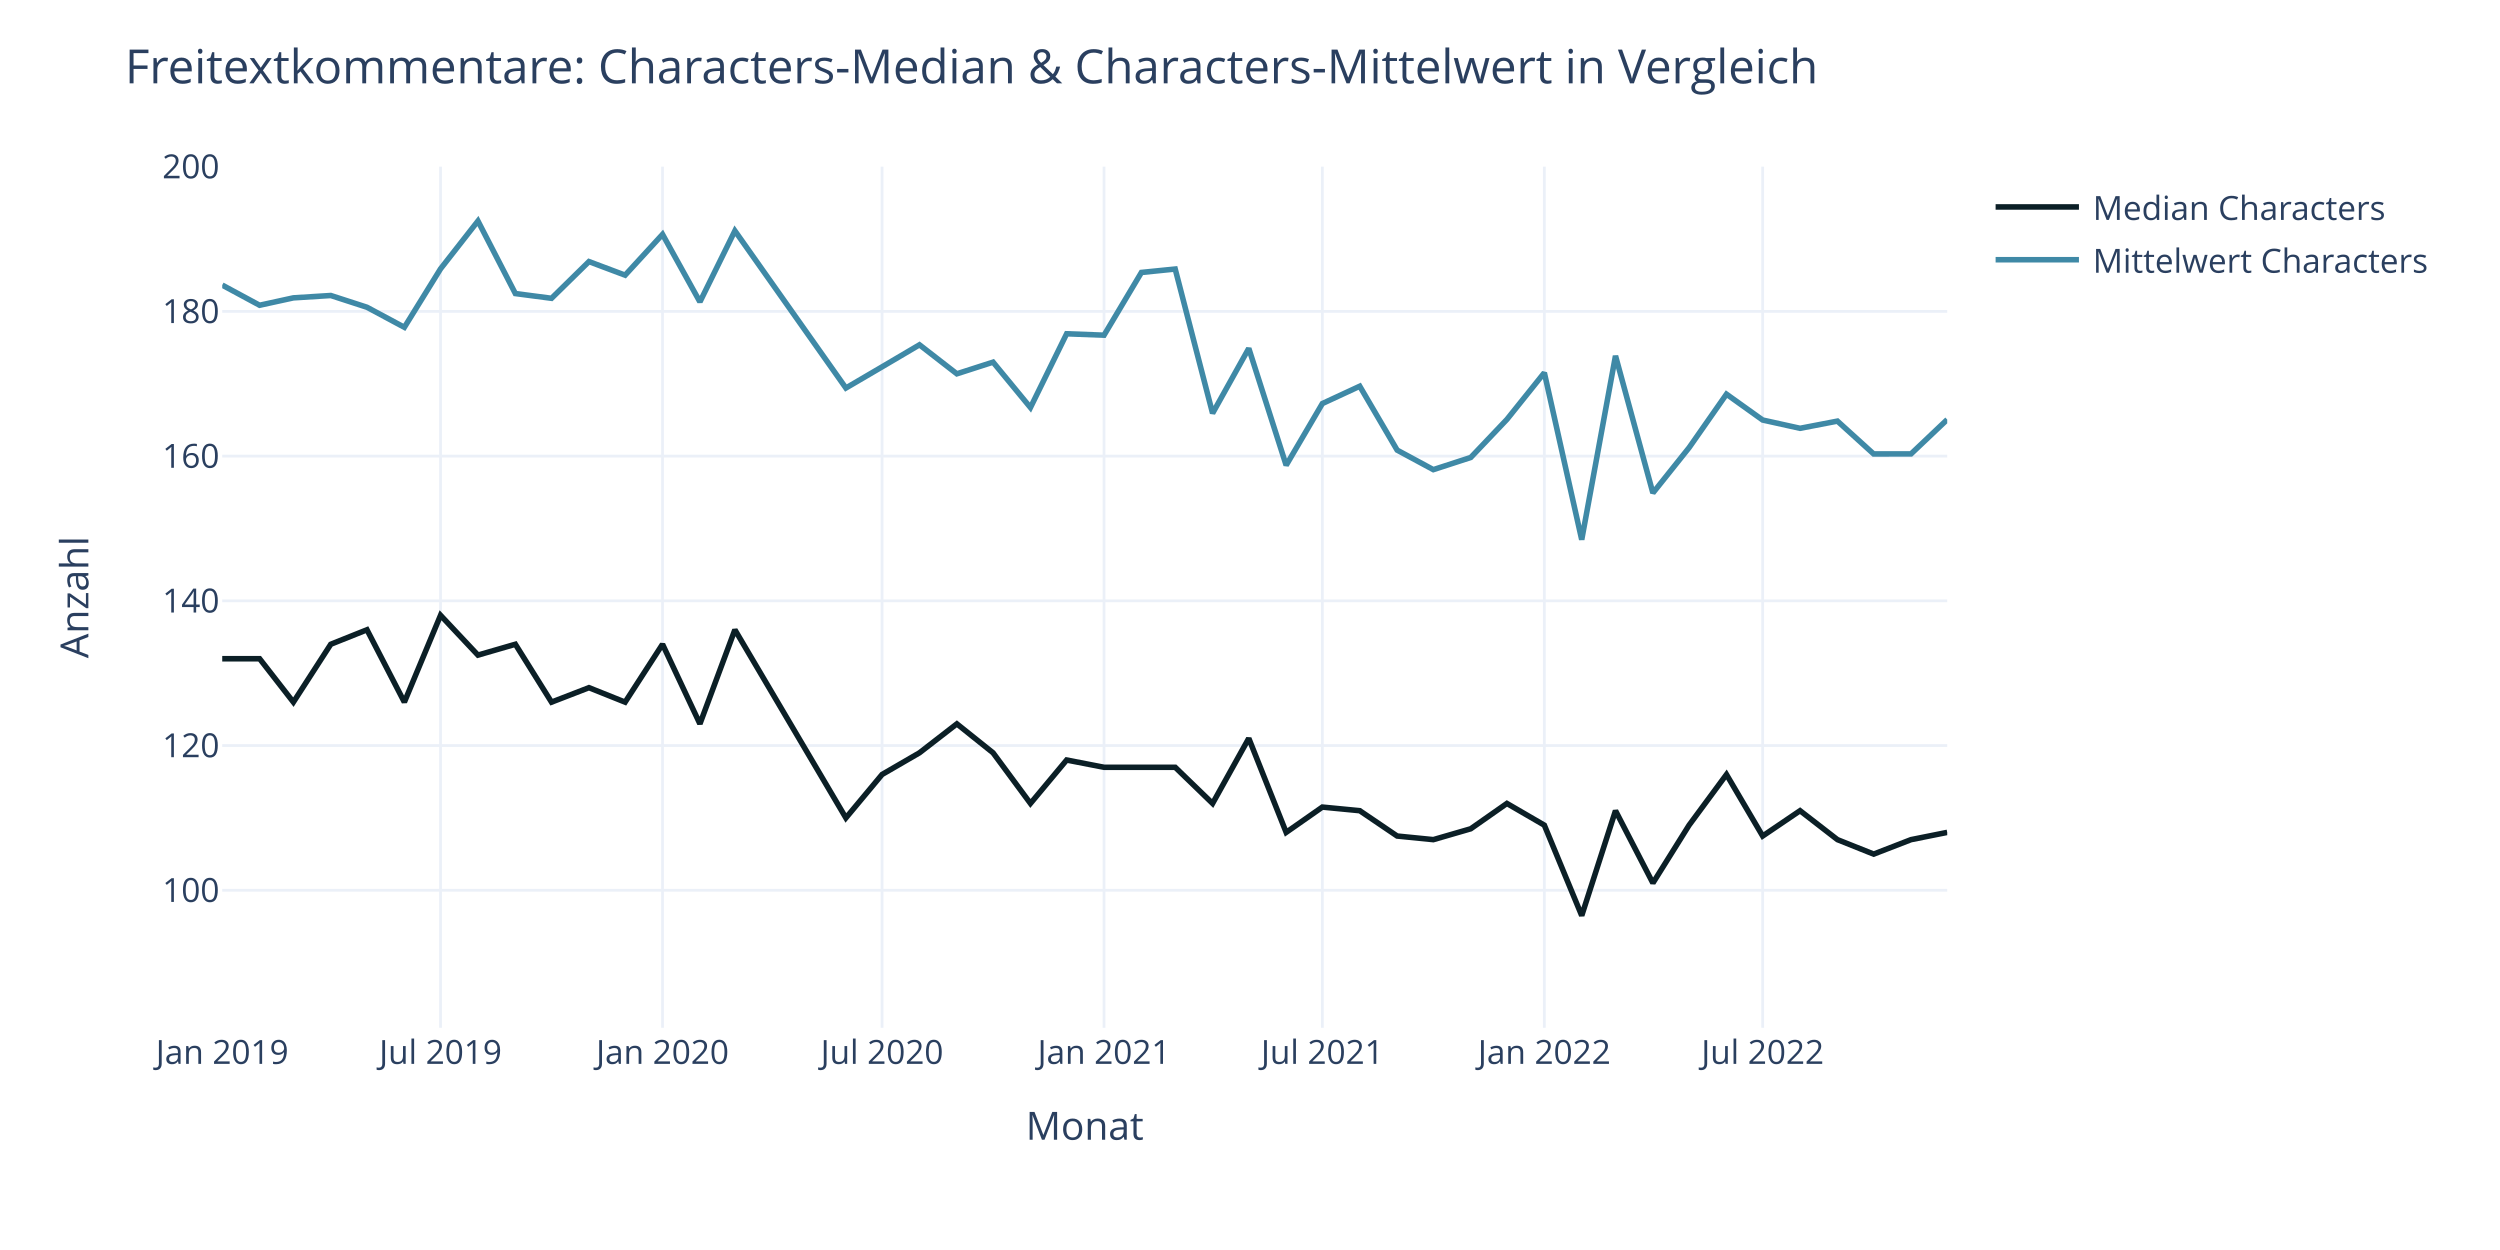
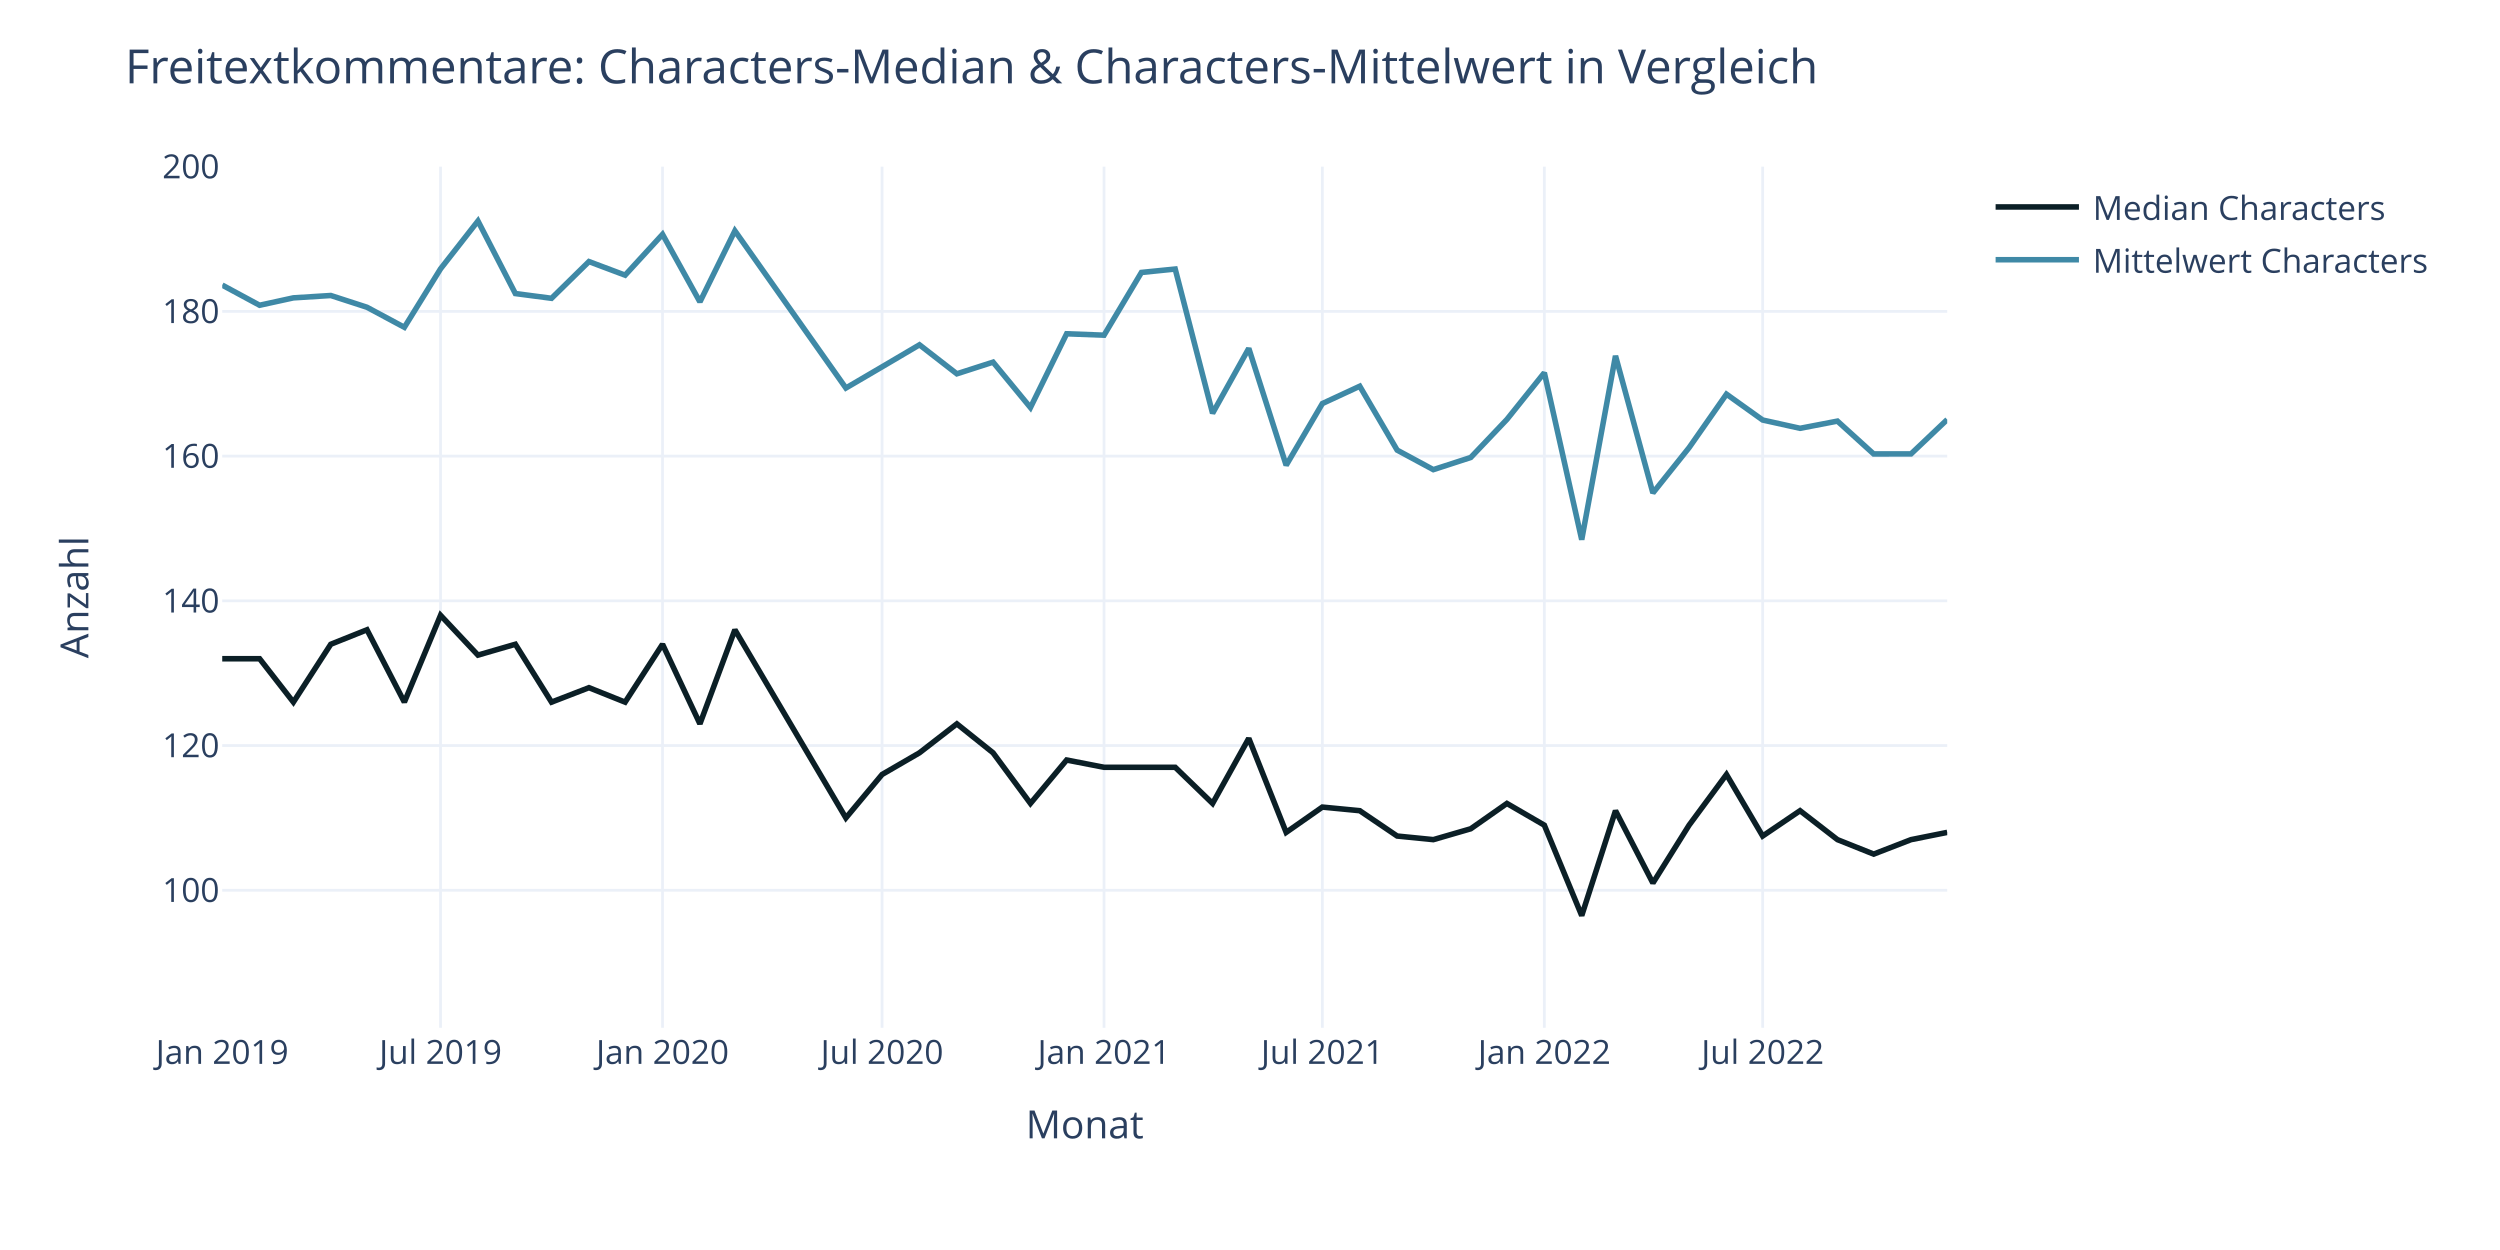
<svg xmlns="http://www.w3.org/2000/svg" class="main-svg" width="900" height="450" style="" viewBox="0 0 900 450">
  <rect x="0" y="0" width="900" height="450" style="fill: rgb(255, 255, 255); fill-opacity: 1;" />
-   <defs id="defs-05a00a">
+   <defs id="defs-db22e4">
    <g class="clips">
-       <clipPath id="clip05a00axyplot" class="plotclip">
+       <clipPath id="clipdb22e4xyplot" class="plotclip">
        <rect width="621" height="310" />
      </clipPath>
-       <clipPath class="axesclip" id="clip05a00ax">
+       <clipPath class="axesclip" id="clipdb22e4x">
        <rect x="80" y="0" width="621" height="450" />
      </clipPath>
-       <clipPath class="axesclip" id="clip05a00ay">
+       <clipPath class="axesclip" id="clipdb22e4y">
        <rect x="0" y="60" width="900" height="310" />
      </clipPath>
-       <clipPath class="axesclip" id="clip05a00axy">
+       <clipPath class="axesclip" id="clipdb22e4xy">
        <rect x="80" y="60" width="621" height="310" />
      </clipPath>
    </g>
    <g class="gradients" />
    <g class="patterns" />
  </defs>
  <g class="bglayer" />
  <g class="layer-below">
    <g class="imagelayer" />
    <g class="shapelayer" />
  </g>
  <g class="cartesianlayer">
    <g class="subplot xy">
      <g class="layer-subplot">
        <g class="shapelayer" />
        <g class="imagelayer" />
      </g>
      <g class="minor-gridlayer">
        <g class="x" />
        <g class="y" />
      </g>
      <g class="gridlayer">
        <g class="x">
          <path class="xgrid crisp" transform="translate(158.6,0)" d="M0,60v310" style="stroke: rgb(235, 240, 248); stroke-opacity: 1; stroke-width: 1px;" />
          <path class="xgrid crisp" transform="translate(238.51,0)" d="M0,60v310" style="stroke: rgb(235, 240, 248); stroke-opacity: 1; stroke-width: 1px;" />
          <path class="xgrid crisp" transform="translate(317.54,0)" d="M0,60v310" style="stroke: rgb(235, 240, 248); stroke-opacity: 1; stroke-width: 1px;" />
          <path class="xgrid crisp" transform="translate(397.45,0)" d="M0,60v310" style="stroke: rgb(235, 240, 248); stroke-opacity: 1; stroke-width: 1px;" />
          <path class="xgrid crisp" transform="translate(476.05,0)" d="M0,60v310" style="stroke: rgb(235, 240, 248); stroke-opacity: 1; stroke-width: 1px;" />
          <path class="xgrid crisp" transform="translate(555.96,0)" d="M0,60v310" style="stroke: rgb(235, 240, 248); stroke-opacity: 1; stroke-width: 1px;" />
          <path class="xgrid crisp" transform="translate(634.56,0)" d="M0,60v310" style="stroke: rgb(235, 240, 248); stroke-opacity: 1; stroke-width: 1px;" />
        </g>
        <g class="y">
          <path class="ygrid crisp" transform="translate(0,320.5)" d="M80,0h621" style="stroke: rgb(235, 240, 248); stroke-opacity: 1; stroke-width: 1px;" />
          <path class="ygrid crisp" transform="translate(0,268.4)" d="M80,0h621" style="stroke: rgb(235, 240, 248); stroke-opacity: 1; stroke-width: 1px;" />
          <path class="ygrid crisp" transform="translate(0,216.3)" d="M80,0h621" style="stroke: rgb(235, 240, 248); stroke-opacity: 1; stroke-width: 1px;" />
          <path class="ygrid crisp" transform="translate(0,164.2)" d="M80,0h621" style="stroke: rgb(235, 240, 248); stroke-opacity: 1; stroke-width: 1px;" />
          <path class="ygrid crisp" transform="translate(0,112.1)" d="M80,0h621" style="stroke: rgb(235, 240, 248); stroke-opacity: 1; stroke-width: 1px;" />
        </g>
      </g>
      <g class="zerolinelayer" />
      <path class="xlines-below" />
      <path class="ylines-below" />
      <g class="overlines-below" />
      <g class="xaxislayer-below" />
      <g class="yaxislayer-below" />
      <g class="overaxes-below" />
-       <g class="plot" transform="translate(80,60)" clip-path="url(#clip05a00axyplot)">
+       <g class="plot" transform="translate(80,60)" clip-path="url(#clipdb22e4xyplot)">
        <g class="scatterlayer mlayer">
-           <g class="trace scatter tracead7e0c" style="stroke-miterlimit: 2; opacity: 1;">
+           <g class="trace scatter trace5d218b" style="stroke-miterlimit: 2; opacity: 1;">
            <g class="fills" />
            <g class="errorbars" />
            <g class="lines">
              <path class="js-line" d="M0,177.14L13.46,177.14L25.62,192.77L39.08,171.93L52.11,166.72L65.57,192.77L78.6,161.51L92.06,175.84L105.53,171.93L118.55,192.77L132.02,187.56L145.04,192.77L158.51,171.93L171.97,200.59L184.56,166.72L224.52,234.45L237.54,218.82L251.01,211.01L264.47,200.59L277.5,211.01L290.96,229.24L303.99,213.61L317.45,216.22L343.07,216.22L356.53,229.24L369.56,205.8L383.02,239.66L396.05,230.55L409.51,231.85L422.97,240.97L436,242.27L449.47,238.36L462.49,229.24L475.96,237.06L489.42,269.62L501.58,231.85L515.04,257.9L528.07,237.06L541.53,218.82L554.56,240.97L568.02,231.85L581.48,242.27L594.51,247.48L607.97,242.27L621,239.66" style="vector-effect: non-scaling-stroke; fill: none; stroke: rgb(11, 31, 38); stroke-opacity: 1; stroke-width: 2px; opacity: 1;" />
            </g>
            <g class="points" />
            <g class="text" />
          </g>
-           <g class="trace scatter traced1bc31" style="stroke-miterlimit: 2; opacity: 1;">
+           <g class="trace scatter trace21342a" style="stroke-miterlimit: 2; opacity: 1;">
            <g class="fills" />
            <g class="errorbars" />
            <g class="lines">
              <path class="js-line" d="M0,42.63L13.46,49.89L25.62,47.23L39.08,46.38L52.11,50.61L65.57,57.83L78.6,36.77L92.06,19.56L105.53,45.68L118.55,47.39L132.02,34.17L145.04,39.06L158.51,24.37L171.97,48.68L184.56,23.1L224.52,79.69L237.54,72.07L251.01,64.13L264.47,74.57L277.5,70.37L290.96,86.72L303.99,60.16L317.45,60.67L330.91,38.08L343.07,36.85L356.53,88.79L369.56,65.41L383.02,107.5L396.05,85.28L409.51,79.04L422.97,102.04L436,109.07L449.47,104.69L462.49,90.99L475.96,74.18L489.42,134.28L501.58,68.1L515.04,117.47L528.07,101.16L541.53,81.9L554.56,91.21L568.02,94.19L581.48,91.6L594.51,103.42L607.97,103.4L621,91.04" style="vector-effect: non-scaling-stroke; fill: none; stroke: rgb(63, 137, 166); stroke-opacity: 1; stroke-width: 2px; opacity: 1;" />
            </g>
            <g class="points" />
            <g class="text" />
          </g>
        </g>
      </g>
      <g class="overplot" />
      <path class="xlines-above crisp" d="M0,0" style="fill: none;" />
      <path class="ylines-above crisp" d="M0,0" style="fill: none;" />
      <g class="overlines-above" />
      <g class="xaxislayer-above">
        <g class="xtick">
          <text text-anchor="middle" x="0" y="383" transform="translate(80,0)" style="font-family: 'Open Sans', verdana, arial, sans-serif; font-size: 12px; fill: rgb(42, 63, 95); fill-opacity: 1; white-space: pre; opacity: 1;">Jan 2019</text>
        </g>
        <g class="xtick">
          <text text-anchor="middle" x="0" y="383" style="font-family: 'Open Sans', verdana, arial, sans-serif; font-size: 12px; fill: rgb(42, 63, 95); fill-opacity: 1; white-space: pre; opacity: 1;" transform="translate(158.6,0)">Jul 2019</text>
        </g>
        <g class="xtick">
          <text text-anchor="middle" x="0" y="383" style="font-family: 'Open Sans', verdana, arial, sans-serif; font-size: 12px; fill: rgb(42, 63, 95); fill-opacity: 1; white-space: pre; opacity: 1;" transform="translate(238.51,0)">Jan 2020</text>
        </g>
        <g class="xtick">
          <text text-anchor="middle" x="0" y="383" style="font-family: 'Open Sans', verdana, arial, sans-serif; font-size: 12px; fill: rgb(42, 63, 95); fill-opacity: 1; white-space: pre; opacity: 1;" transform="translate(317.54,0)">Jul 2020</text>
        </g>
        <g class="xtick">
          <text text-anchor="middle" x="0" y="383" style="font-family: 'Open Sans', verdana, arial, sans-serif; font-size: 12px; fill: rgb(42, 63, 95); fill-opacity: 1; white-space: pre; opacity: 1;" transform="translate(397.45,0)">Jan 2021</text>
        </g>
        <g class="xtick">
          <text text-anchor="middle" x="0" y="383" style="font-family: 'Open Sans', verdana, arial, sans-serif; font-size: 12px; fill: rgb(42, 63, 95); fill-opacity: 1; white-space: pre; opacity: 1;" transform="translate(476.05,0)">Jul 2021</text>
        </g>
        <g class="xtick">
          <text text-anchor="middle" x="0" y="383" style="font-family: 'Open Sans', verdana, arial, sans-serif; font-size: 12px; fill: rgb(42, 63, 95); fill-opacity: 1; white-space: pre; opacity: 1;" transform="translate(555.96,0)">Jan 2022</text>
        </g>
        <g class="xtick">
          <text text-anchor="middle" x="0" y="383" style="font-family: 'Open Sans', verdana, arial, sans-serif; font-size: 12px; fill: rgb(42, 63, 95); fill-opacity: 1; white-space: pre; opacity: 1;" transform="translate(634.56,0)">Jul 2022</text>
        </g>
      </g>
      <g class="yaxislayer-above">
        <g class="ytick">
          <text text-anchor="end" x="79" y="4.2" transform="translate(0,320.5)" style="font-family: 'Open Sans', verdana, arial, sans-serif; font-size: 12px; fill: rgb(42, 63, 95); fill-opacity: 1; white-space: pre; opacity: 1;">100</text>
        </g>
        <g class="ytick">
          <text text-anchor="end" x="79" y="4.2" style="font-family: 'Open Sans', verdana, arial, sans-serif; font-size: 12px; fill: rgb(42, 63, 95); fill-opacity: 1; white-space: pre; opacity: 1;" transform="translate(0,268.4)">120</text>
        </g>
        <g class="ytick">
          <text text-anchor="end" x="79" y="4.2" style="font-family: 'Open Sans', verdana, arial, sans-serif; font-size: 12px; fill: rgb(42, 63, 95); fill-opacity: 1; white-space: pre; opacity: 1;" transform="translate(0,216.3)">140</text>
        </g>
        <g class="ytick">
          <text text-anchor="end" x="79" y="4.2" style="font-family: 'Open Sans', verdana, arial, sans-serif; font-size: 12px; fill: rgb(42, 63, 95); fill-opacity: 1; white-space: pre; opacity: 1;" transform="translate(0,164.2)">160</text>
        </g>
        <g class="ytick">
          <text text-anchor="end" x="79" y="4.2" style="font-family: 'Open Sans', verdana, arial, sans-serif; font-size: 12px; fill: rgb(42, 63, 95); fill-opacity: 1; white-space: pre; opacity: 1;" transform="translate(0,112.1)">180</text>
        </g>
        <g class="ytick">
          <text text-anchor="end" x="79" y="4.2" style="font-family: 'Open Sans', verdana, arial, sans-serif; font-size: 12px; fill: rgb(42, 63, 95); fill-opacity: 1; white-space: pre; opacity: 1;" transform="translate(0,60)">200</text>
        </g>
      </g>
      <g class="overaxes-above" />
    </g>
  </g>
  <g class="polarlayer" />
  <g class="smithlayer" />
  <g class="ternarylayer" />
  <g class="geolayer" />
  <g class="funnelarealayer" />
  <g class="pielayer" />
  <g class="iciclelayer" />
  <g class="treemaplayer" />
  <g class="sunburstlayer" />
  <g class="glimages" />
-   <defs id="topdefs-05a00a">
+   <defs id="topdefs-db22e4">
    <g class="clips" />
-     <clipPath id="legend05a00a">
+     <clipPath id="legenddb22e4">
      <rect width="175" height="48" x="0" y="0" />
    </clipPath>
  </defs>
  <g class="layer-above">
    <g class="imagelayer" />
    <g class="shapelayer" />
  </g>
  <g class="infolayer">
    <g class="legend" pointer-events="all" transform="translate(713.42,60)">
-       <rect class="bg" shape-rendering="crispEdges" style="stroke: rgb(68, 68, 68); stroke-opacity: 1; fill: rgb(255, 255, 255); fill-opacity: 1; stroke-width: 0px;" width="175" height="48" x="0" y="0" />
-       <g class="scrollbox" transform="" clip-path="url(#legend05a00a)">
+       <rect class="bg" shape-rendering="crispEdges" width="175" height="48" x="0" y="0" style="stroke: rgb(68, 68, 68); stroke-opacity: 1; fill: rgb(255, 255, 255); fill-opacity: 1; stroke-width: 0px;" />
+       <g class="scrollbox" transform="" clip-path="url(#legenddb22e4)">
        <g class="groups" transform="">
          <g class="traces" transform="translate(0,14.5)" style="opacity: 1;">
            <text class="legendtext" text-anchor="start" x="40" y="4.68" style="font-family: 'Open Sans', verdana, arial, sans-serif; font-size: 12px; fill: rgb(42, 63, 95); fill-opacity: 1; white-space: pre;">Median Characters</text>
            <g class="layers" style="opacity: 1;">
              <g class="legendfill" />
              <g class="legendlines">
                <path class="js-line" d="M5,0h30" style="fill: none; stroke: rgb(11, 31, 38); stroke-opacity: 1; stroke-width: 2px;" />
              </g>
              <g class="legendsymbols">
                <g class="legendpoints" />
              </g>
            </g>
            <rect class="legendtoggle" x="0" y="-9.5" width="169.359" height="19" style="fill: rgb(0, 0, 0); fill-opacity: 0;" />
          </g>
        </g>
        <g class="groups" transform="">
          <g class="traces" transform="translate(0,33.5)" style="opacity: 1;">
            <text class="legendtext" text-anchor="start" x="40" y="4.68" style="font-family: 'Open Sans', verdana, arial, sans-serif; font-size: 12px; fill: rgb(42, 63, 95); fill-opacity: 1; white-space: pre;">Mittelwert Characters</text>
            <g class="layers" style="opacity: 1;">
              <g class="legendfill" />
              <g class="legendlines">
                <path class="js-line" d="M5,0h30" style="fill: none; stroke: rgb(63, 137, 166); stroke-opacity: 1; stroke-width: 2px;" />
              </g>
              <g class="legendsymbols">
                <g class="legendpoints" />
              </g>
            </g>
            <rect class="legendtoggle" x="0" y="-9.5" width="169.359" height="19" style="fill: rgb(0, 0, 0); fill-opacity: 0;" />
          </g>
        </g>
      </g>
-       <rect class="scrollbar" rx="20" ry="3" width="0" height="0" style="fill: rgb(128, 139, 164); fill-opacity: 1;" x="0" y="0" />
+       <rect class="scrollbar" rx="20" ry="3" width="0" height="0" x="0" y="0" style="fill: rgb(128, 139, 164); fill-opacity: 1;" />
    </g>
    <g class="g-gtitle">
      <text class="gtitle" x="45" y="30" text-anchor="start" dy="0em" style="font-family: 'Open Sans', verdana, arial, sans-serif; font-size: 17px; fill: rgb(42, 63, 95); opacity: 1; font-weight: normal; white-space: pre;">Freitextkommentare: Characters-Median &amp; Characters-Mittelwert in Vergleich</text>
    </g>
    <g class="g-xtitle">
-       <text class="xtitle" x="390.5" y="410.3" text-anchor="middle" style="font-family: 'Open Sans', verdana, arial, sans-serif; font-size: 14px; fill: rgb(42, 63, 95); opacity: 1; font-weight: normal; white-space: pre;">Monat</text>
+       <text class="xtitle" x="390.5" y="409.8" text-anchor="middle" style="font-family: 'Open Sans', verdana, arial, sans-serif; font-size: 14px; fill: rgb(42, 63, 95); opacity: 1; font-weight: normal; white-space: pre;">Monat</text>
    </g>
    <g class="g-ytitle">
      <text class="ytitle" transform="rotate(-90,31.80938,215)" x="31.809" y="215" text-anchor="middle" style="font-family: 'Open Sans', verdana, arial, sans-serif; font-size: 14px; fill: rgb(42, 63, 95); opacity: 1; font-weight: normal; white-space: pre;">Anzahl</text>
    </g>
  </g>
</svg>
